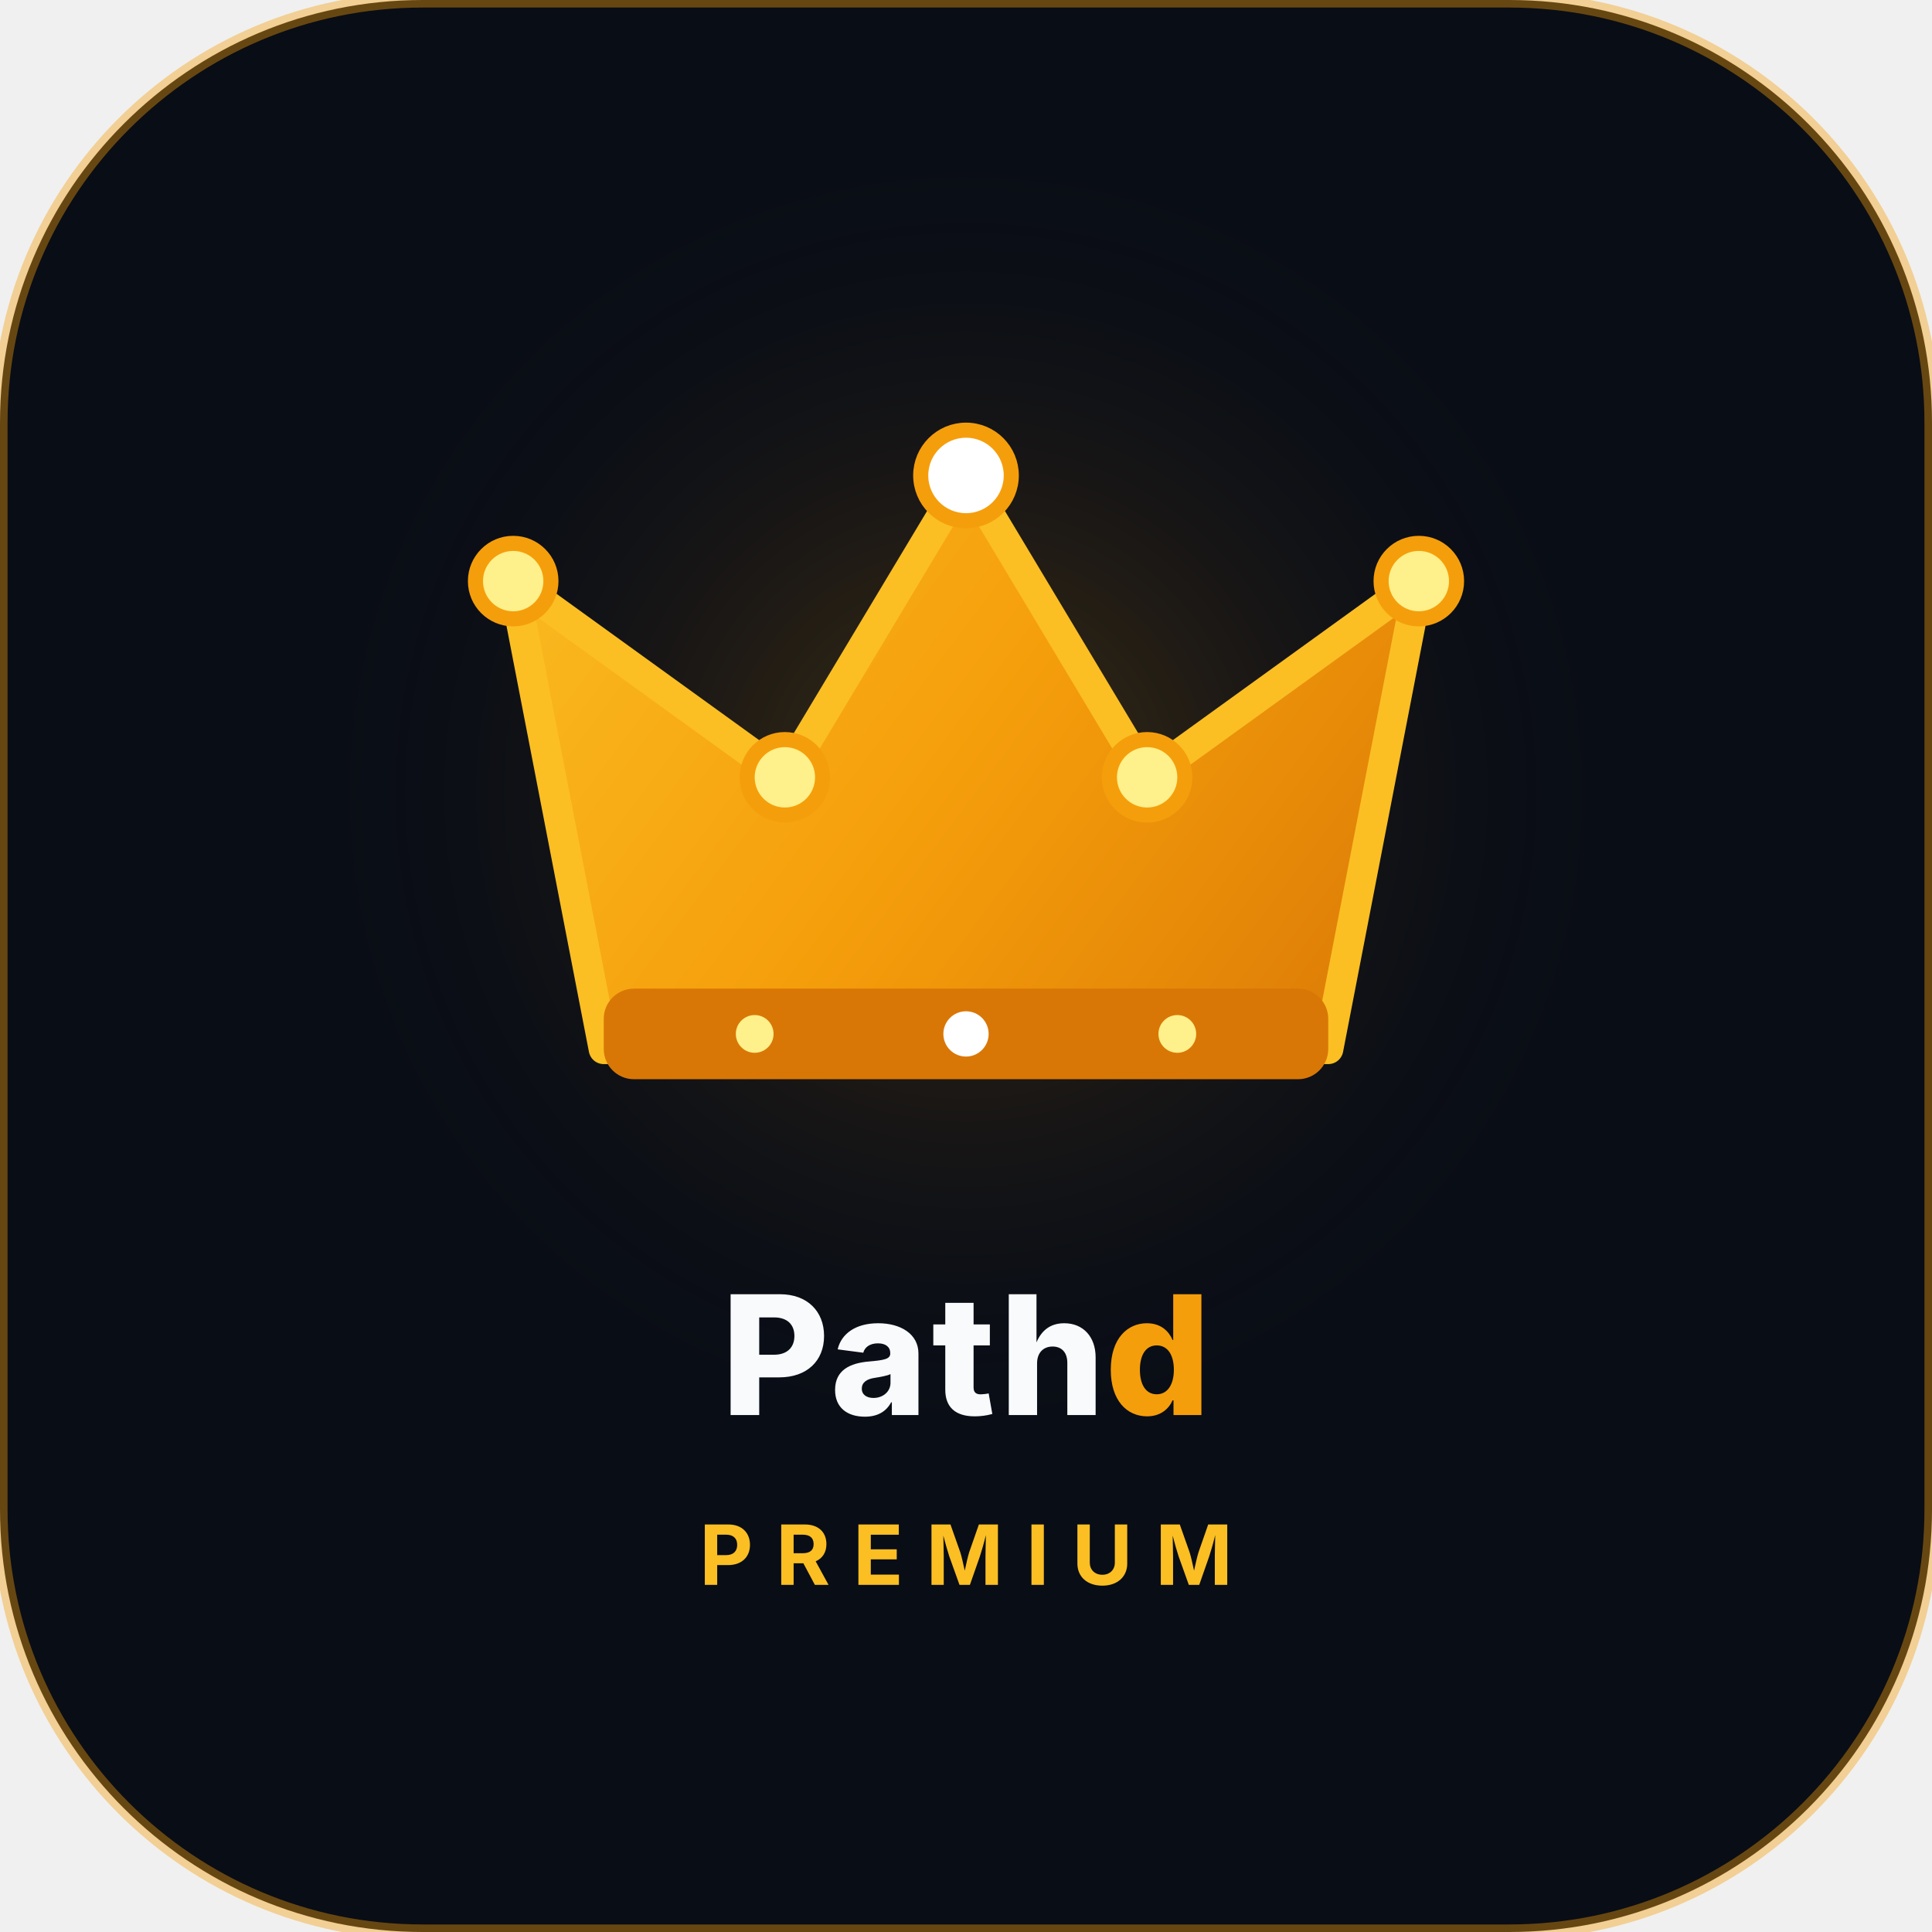
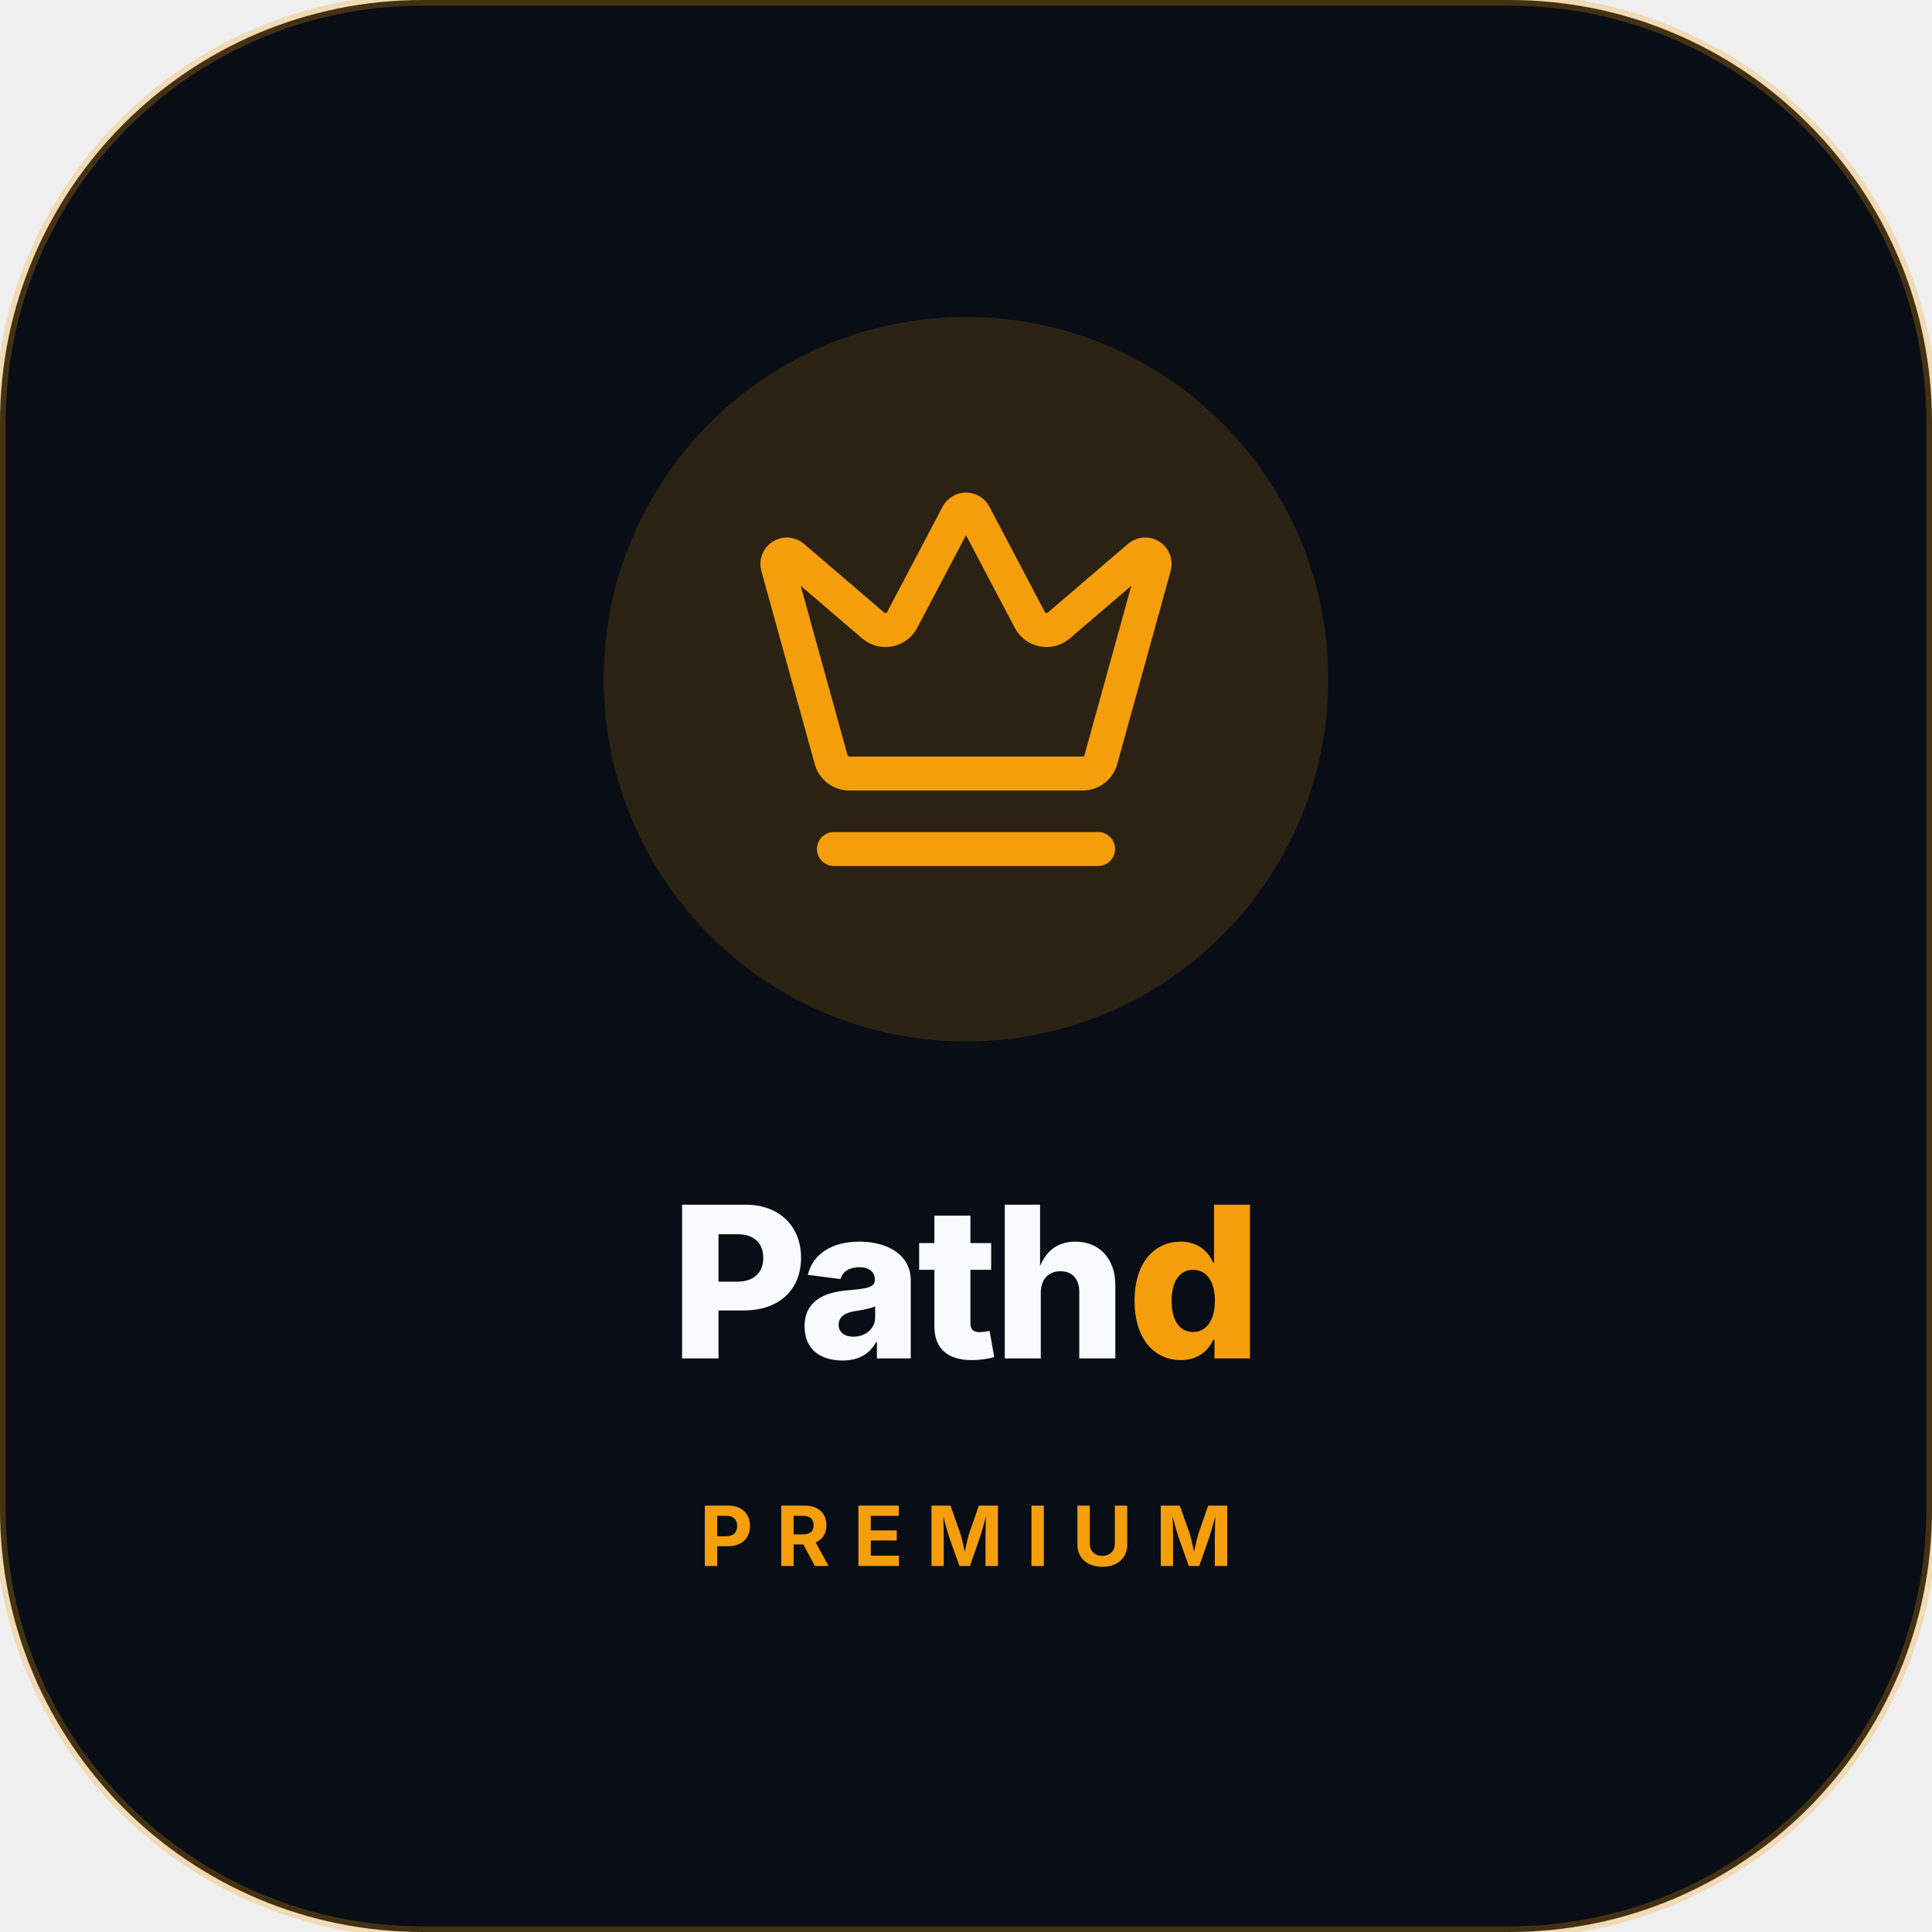
<svg xmlns="http://www.w3.org/2000/svg" viewBox="0 0 512 512" width="100%" height="100%" fill="none">
-   <rect width="512" height="512" rx="112" fill="#090d16" stroke="rgba(245, 158, 11, 0.4)" stroke-width="4" />
-   <radialGradient id="goldGlow" cx="50%" cy="45%" r="45%">
-     <stop offset="0%" stop-color="#f59e0b" stop-opacity="0.25" />
-     <stop offset="100%" stop-color="#090d16" stop-opacity="0" />
-   </radialGradient>
-   <circle cx="256" cy="230" r="200" fill="url(#goldGlow)" />
-   <g transform="translate(136, 110)">
-     <path d="M24 168L0 44L72 96L120 16L168 96L240 44L216 168H24Z" fill="url(#goldGradient)" stroke="#fbbf24" stroke-width="8" stroke-linejoin="round" stroke-linecap="round" />
-     <circle cx="0" cy="44" r="10" fill="#fef08a" stroke="#f59e0b" stroke-width="4" />
-     <circle cx="72" cy="96" r="10" fill="#fef08a" stroke="#f59e0b" stroke-width="4" />
-     <circle cx="120" cy="16" r="12" fill="#fff" stroke="#f59e0b" stroke-width="4" />
-     <circle cx="168" cy="96" r="10" fill="#fef08a" stroke="#f59e0b" stroke-width="4" />
-     <circle cx="240" cy="44" r="10" fill="#fef08a" stroke="#f59e0b" stroke-width="4" />
-     <rect x="24" y="152" width="192" height="24" rx="8" fill="#d97706" />
-     <circle cx="64" cy="164" r="5" fill="#fef08a" />
-     <circle cx="120" cy="164" r="6" fill="#fff" />
-     <circle cx="176" cy="164" r="5" fill="#fef08a" />
+   <rect width="512" height="512" rx="112" fill="#090d16" stroke="rgba(245, 158, 11, 0.25)" stroke-width="3" />
+   <circle cx="256" cy="180" r="96" fill="rgba(245, 158, 11, 0.15)" />
+   <g transform="translate(196, 120) scale(5)">
+     <path d="M11.562 3.266a.5.5 0 0 1 .876 0L15.39 8.87a1 1 0 0 0 1.516.294L21.183 5.5a.5.5 0 0 1 .798.519l-2.834 10.246a1 1 0 0 1-.956.734H5.81a1 1 0 0 1-.957-.734L2.02 6.02a.5.5 0 0 1 .798-.519l4.276 3.664a1 1 0 0 0 1.516-.294z" stroke="#f59e0b" stroke-width="1.8" stroke-linecap="round" stroke-linejoin="round" fill="none" />
+     <path d="M5 21h14" stroke="#f59e0b" stroke-width="1.8" stroke-linecap="round" stroke-linejoin="round" />
  </g>
-   <defs>
-     <linearGradient id="goldGradient" x1="0" y1="0" x2="240" y2="180" gradientUnits="userSpaceOnUse">
-       <stop offset="0%" stop-color="#fbbf24" />
-       <stop offset="50%" stop-color="#f59e0b" />
-       <stop offset="100%" stop-color="#d97706" />
-     </linearGradient>
-   </defs>
-   <text x="256" y="375" text-anchor="middle" font-family="system-ui, -apple-system, 'Inter', 'Segoe UI', Roboto, sans-serif" font-size="44" font-weight="800" letter-spacing="1" fill="#f8fafc">
+   <text x="256" y="360" text-anchor="middle" font-family="system-ui, -apple-system, 'Inter', 'Segoe UI', Roboto, sans-serif" font-size="56" font-weight="800" letter-spacing="-1.5" fill="#f8fafc">
    Path<tspan fill="#f59e0b">d</tspan>
  </text>
-   <text x="256" y="420" text-anchor="middle" font-family="system-ui, -apple-system, 'Inter', 'Segoe UI', Roboto, sans-serif" font-size="22" font-weight="700" letter-spacing="6" fill="#fbbf24">
+   <text x="256" y="415" text-anchor="middle" font-family="system-ui, -apple-system, 'Inter', 'Segoe UI', Roboto, sans-serif" font-size="22" font-weight="700" letter-spacing="6" fill="#f59e0b">
    PREMIUM
  </text>
</svg>
